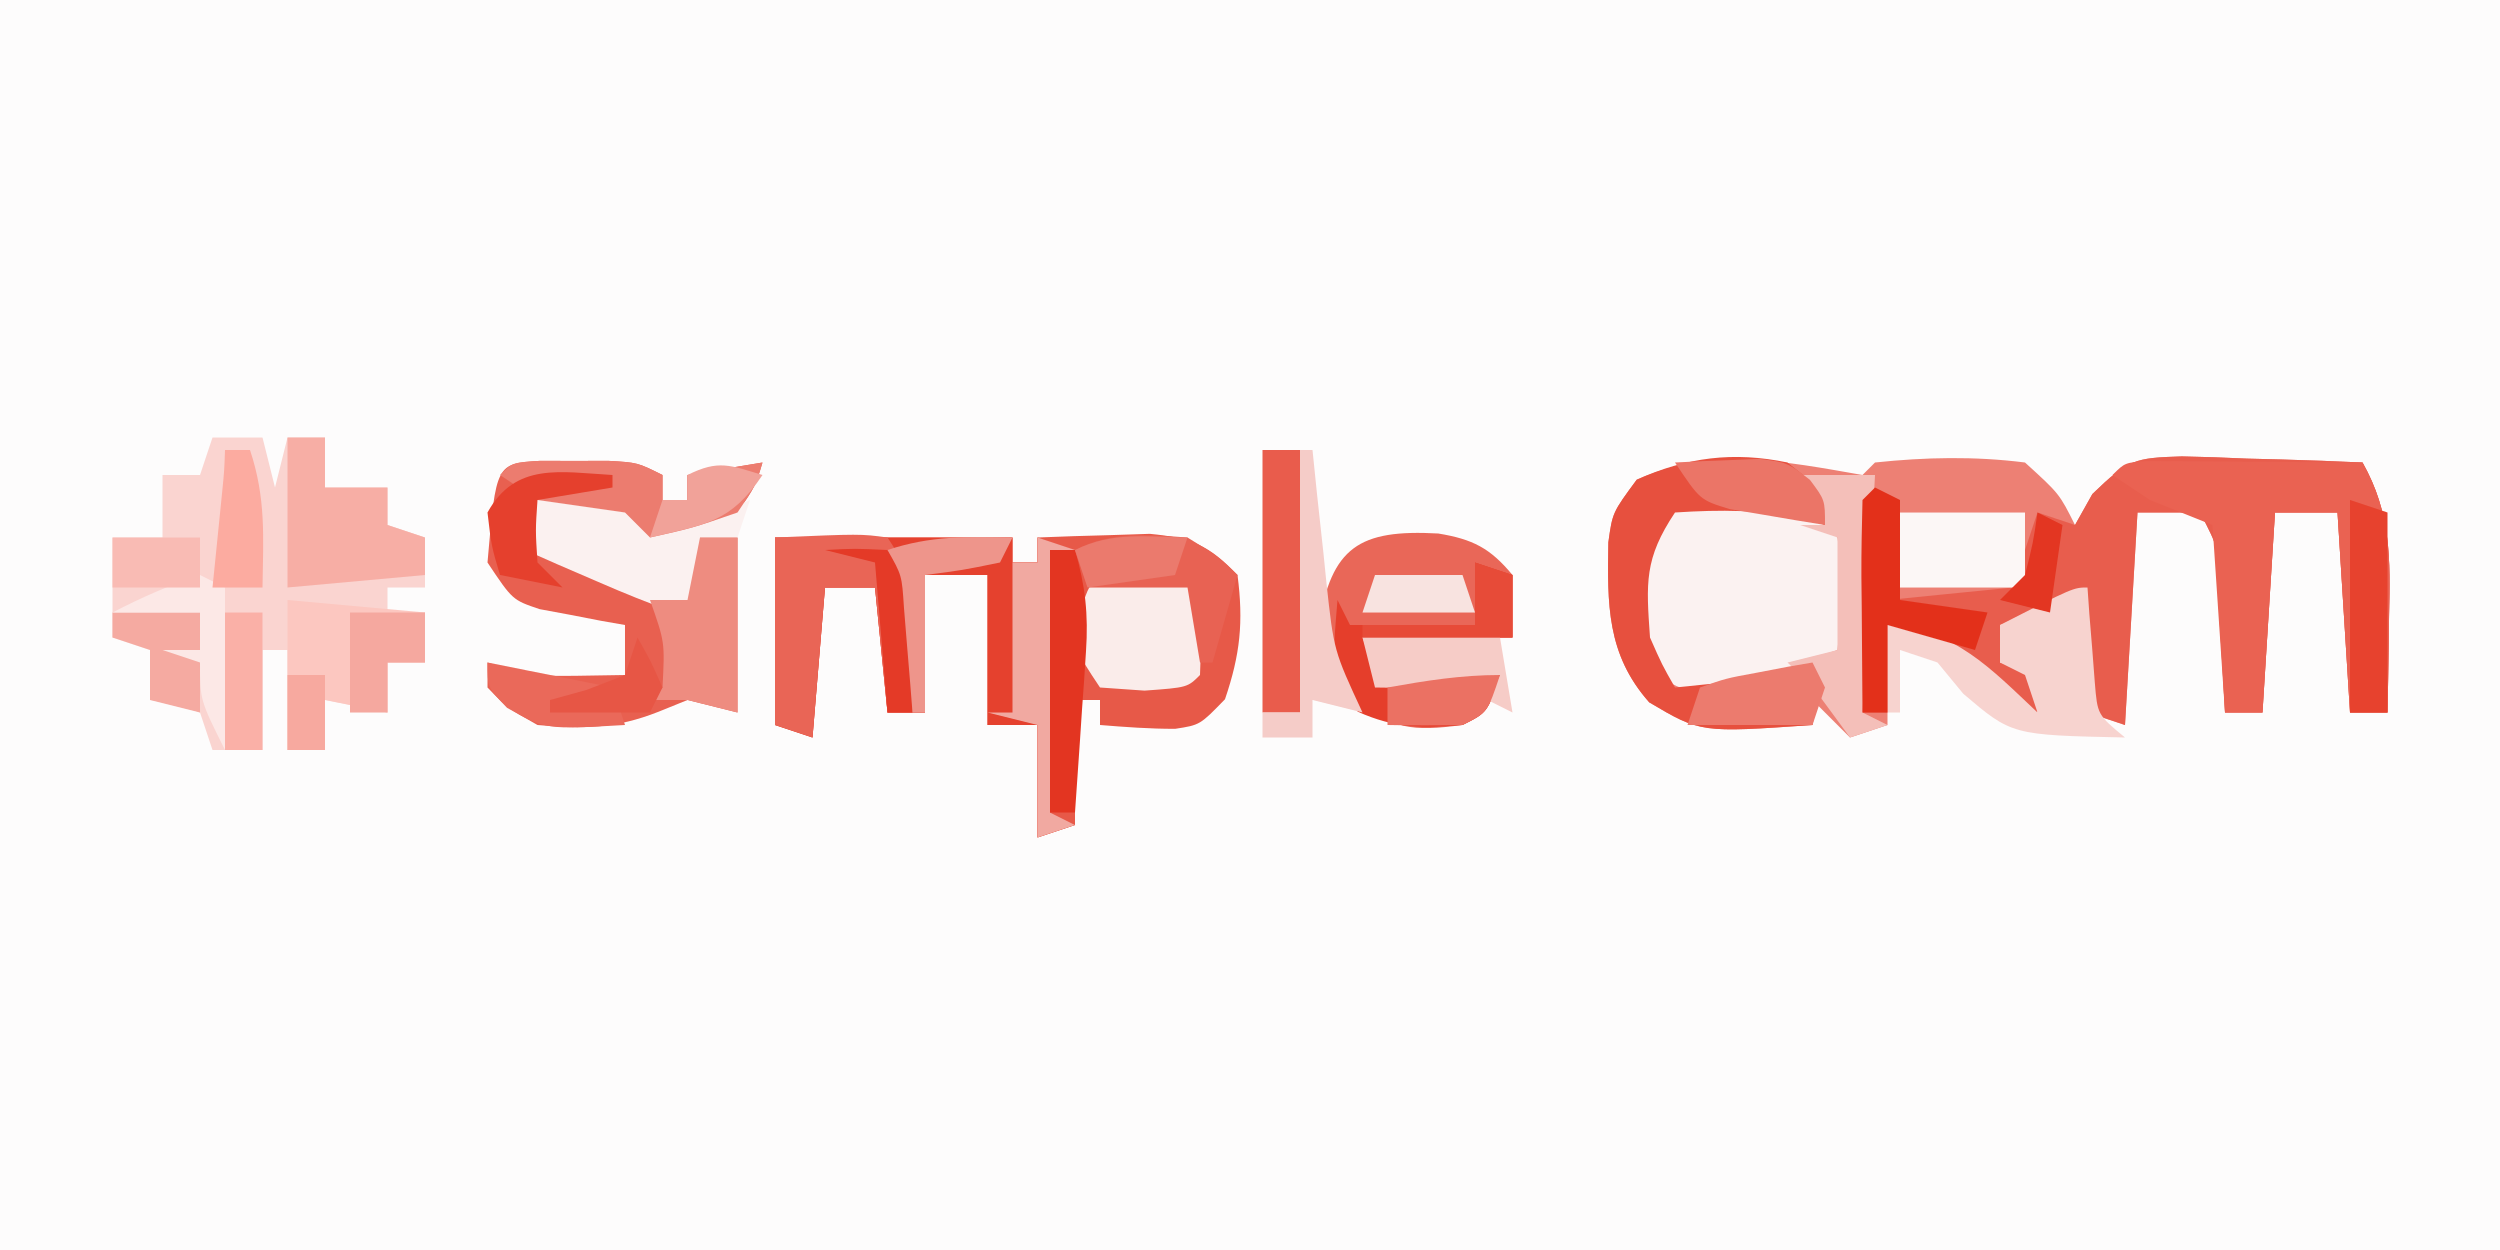
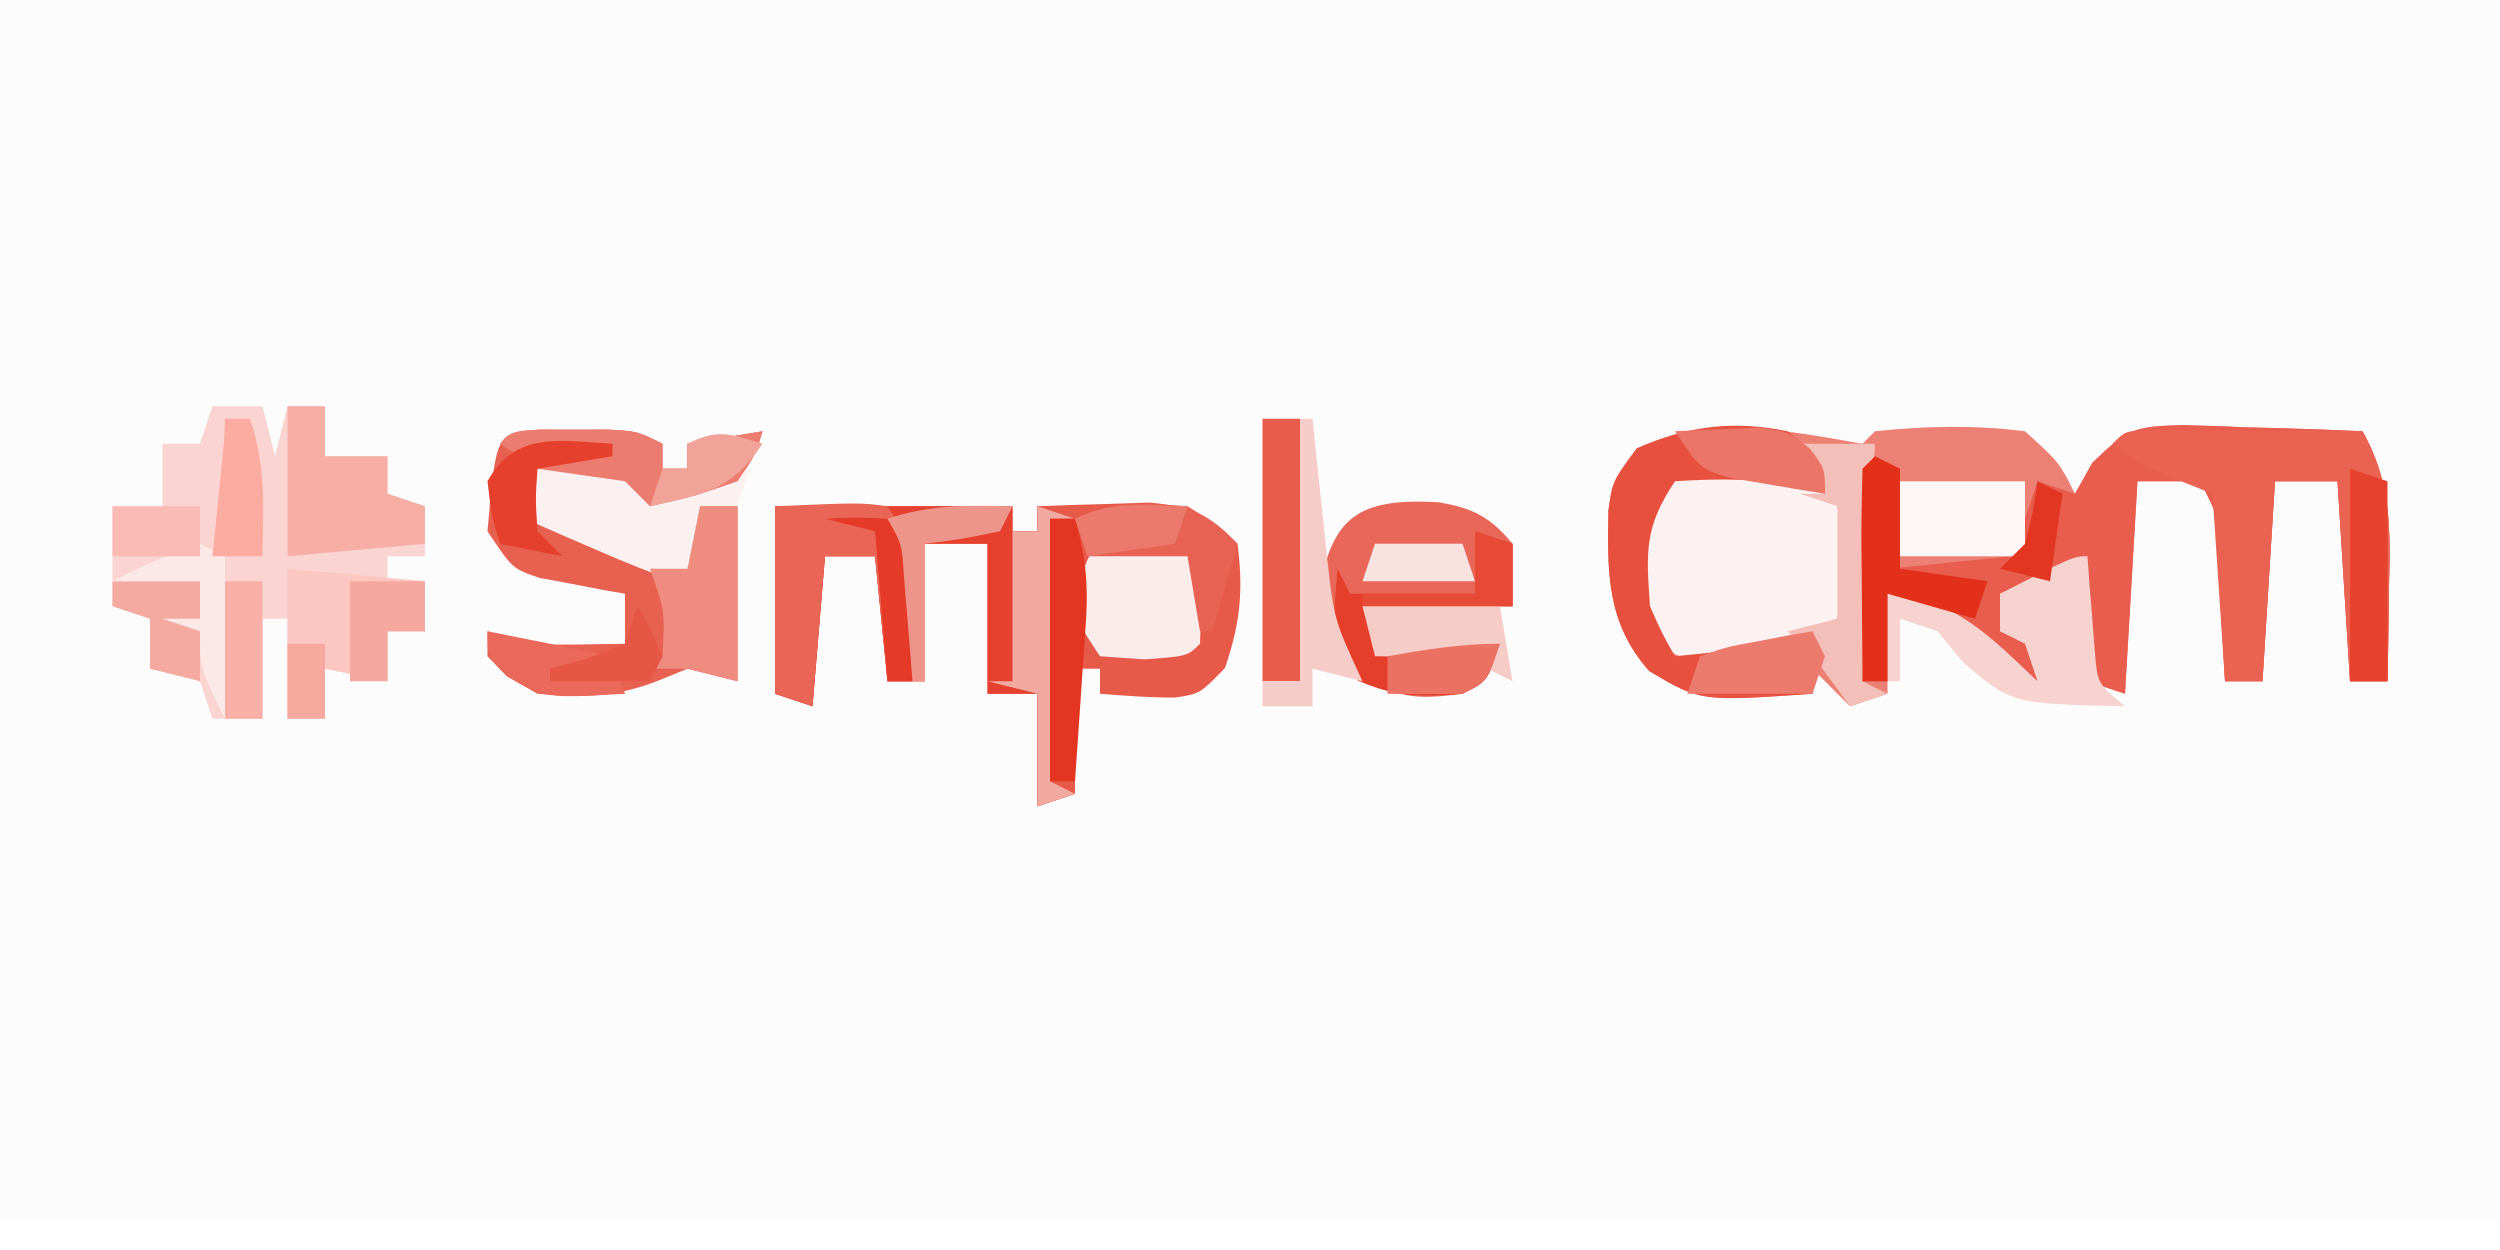
- <svg xmlns="http://www.w3.org/2000/svg" version="1.1" width="200" height="100">
+ <svg xmlns="http://www.w3.org/2000/svg" version="1.1" width="200" height="100" viewBox="0 30 200 45" preserveAspectRatio="xMidYMid meet">
  <path d="M0 0 C66 0 132 0 200 0 C200 33 200 66 200 100 C134 100 68 100 0 100 C0 67 0 34 0 0 Z " fill="#FDFCFC" transform="translate(0,0)" />
  <path d="M0 0 C0.33 -0.33 0.66 -0.66 1 -1 C5.038 -1.428 8.969 -1.51 13 -1 C15.75 1.5 15.75 1.5 17 4 C17.459 3.181 17.918 2.363 18.391 1.52 C21.277 -1.267 21.754 -1.37 25.547 -1.488 C27.282 -1.455 29.017 -1.396 30.75 -1.312 C32.082 -1.279 32.082 -1.279 33.441 -1.244 C35.629 -1.185 37.814 -1.103 40 -1 C42.288 3.069 42.23 6.681 42.125 11.25 C42.116 11.995 42.107 12.74 42.098 13.508 C42.074 15.339 42.038 17.169 42 19 C41.01 19 40.02 19 39 19 C38.67 13.72 38.34 8.44 38 3 C36.35 3 34.7 3 33 3 C32.67 8.28 32.34 13.56 32 19 C31.01 19 30.02 19 29 19 C28.939 17.929 28.879 16.858 28.816 15.754 C28.732 14.357 28.647 12.96 28.562 11.562 C28.523 10.855 28.484 10.148 28.443 9.42 C28.524 5.913 28.524 5.913 27 3 C25.35 3 23.7 3 22 3 C21.67 8.61 21.34 14.22 21 20 C20.01 19.67 19.02 19.34 18 19 C17.505 14.545 17.505 14.545 17 10 C15.02 10.66 13.04 11.32 11 12 C11 12.99 11 13.98 11 15 C11.99 15.33 12.98 15.66 14 16 C14 16.99 14 17.98 14 19 C11.475 17.918 9.934 16.931 8 14.938 C5.921 12.924 4.812 12.402 2 12 C2 14.64 2 17.28 2 20 C1.01 20.33 0.02 20.66 -1 21 C-1.99 20.01 -2.98 19.02 -4 18 C-4 18.66 -4 19.32 -4 20 C-12.944 20.625 -12.944 20.625 -17.062 18.188 C-20.477 14.333 -20.411 10.324 -20.332 5.387 C-20 3 -20 3 -18.062 0.375 C-12.108 -2.298 -6.266 -1.096 0 0 Z " fill="#ED8074" transform="translate(149,38)" />
  <path d="M0 0 C6.27 0 12.54 0 19 0 C19 0.66 19 1.32 19 2 C19.66 2 20.32 2 21 2 C21 1.34 21 0.68 21 0 C22.916 -0.081 24.833 -0.139 26.75 -0.188 C28.351 -0.24 28.351 -0.24 29.984 -0.293 C33.343 0.033 34.675 0.586 37 3 C37.488 6.761 37.22 9.352 36 12.938 C34 15 34 15 32.02 15.305 C30.01 15.312 28.002 15.164 26 15 C26 14.34 26 13.68 26 13 C25.34 13 24.68 13 24 13 C24 16.3 24 19.6 24 23 C23.01 23.33 22.02 23.66 21 24 C21 21.03 21 18.06 21 15 C19.68 15 18.36 15 17 15 C17 11.04 17 7.08 17 3 C15.35 3 13.7 3 12 3 C12 6.63 12 10.26 12 14 C11.01 14 10.02 14 9 14 C8.67 10.7 8.34 7.4 8 4 C6.68 4 5.36 4 4 4 C3.67 7.96 3.34 11.92 3 16 C2.01 15.67 1.02 15.34 0 15 C0 10.05 0 5.1 0 0 Z " fill="#E75948" transform="translate(62,43)" />
  <path d="M0 0 C1.32 0 2.64 0 4 0 C4.33 1.32 4.66 2.64 5 4 C5.33 2.68 5.66 1.36 6 0 C6.99 0 7.98 0 9 0 C9 1.32 9 2.64 9 4 C10.65 4 12.3 4 14 4 C14 4.99 14 5.98 14 7 C14.99 7.33 15.98 7.66 17 8 C17 9.32 17 10.64 17 12 C16.01 12 15.02 12 14 12 C14 12.66 14 13.32 14 14 C14.99 14 15.98 14 17 14 C17 15.32 17 16.64 17 18 C16.01 18 15.02 18 14 18 C14 19.32 14 20.64 14 22 C12.35 21.67 10.7 21.34 9 21 C9 22.32 9 23.64 9 25 C8.01 25 7.02 25 6 25 C6 22.36 6 19.72 6 17 C5.34 17 4.68 17 4 17 C4 19.64 4 22.28 4 25 C2.68 25 1.36 25 0 25 C-0.33 24.01 -0.66 23.02 -1 22 C-3.015 21.267 -3.015 21.267 -5 21 C-5 19.68 -5 18.36 -5 17 C-5.99 16.67 -6.98 16.34 -8 16 C-8 13.36 -8 10.72 -8 8 C-6.68 8 -5.36 8 -4 8 C-4 6.35 -4 4.7 -4 3 C-3.01 3 -2.02 3 -1 3 C-0.67 2.01 -0.34 1.02 0 0 Z " fill="#FAD4D0" transform="translate(17,35)" />
  <path d="M0 0 C1.735 0.033 3.47 0.093 5.203 0.176 C6.535 0.21 6.535 0.21 7.895 0.244 C10.082 0.303 12.267 0.385 14.453 0.488 C16.741 4.558 16.683 8.169 16.578 12.738 C16.569 13.483 16.56 14.228 16.551 14.996 C16.527 16.827 16.491 18.658 16.453 20.488 C15.463 20.488 14.473 20.488 13.453 20.488 C13.123 15.208 12.793 9.928 12.453 4.488 C10.803 4.488 9.153 4.488 7.453 4.488 C7.123 9.768 6.793 15.048 6.453 20.488 C5.463 20.488 4.473 20.488 3.453 20.488 C3.393 19.417 3.332 18.346 3.27 17.242 C3.185 15.845 3.1 14.448 3.016 13.051 C2.976 12.344 2.937 11.637 2.896 10.908 C2.977 7.401 2.977 7.401 1.453 4.488 C-0.197 4.488 -1.847 4.488 -3.547 4.488 C-3.877 10.098 -4.207 15.708 -4.547 21.488 C-5.537 21.158 -6.527 20.828 -7.547 20.488 C-7.877 17.518 -8.207 14.548 -8.547 11.488 C-10.527 12.148 -12.507 12.808 -14.547 13.488 C-14.547 14.478 -14.547 15.468 -14.547 16.488 C-13.557 16.818 -12.567 17.148 -11.547 17.488 C-11.547 18.478 -11.547 19.468 -11.547 20.488 C-14.072 19.406 -15.613 18.42 -17.547 16.426 C-19.625 14.412 -20.735 13.89 -23.547 13.488 C-23.547 15.798 -23.547 18.108 -23.547 20.488 C-24.207 20.488 -24.867 20.488 -25.547 20.488 C-25.547 14.878 -25.547 9.268 -25.547 3.488 C-24.557 3.488 -23.567 3.488 -22.547 3.488 C-22.877 6.128 -23.207 8.768 -23.547 11.488 C-20.247 11.158 -16.947 10.828 -13.547 10.488 C-12.887 8.508 -12.227 6.528 -11.547 4.488 C-10.557 4.818 -9.567 5.148 -8.547 5.488 C-8.088 4.67 -7.629 3.851 -7.156 3.008 C-4.27 0.221 -3.793 0.118 0 0 Z " fill="#E85D4D" transform="translate(174.5469,36.51172)" />
  <path d="M0 0 C0.898 0.003 1.797 0.005 2.723 0.008 C3.619 0.005 4.514 0.003 5.438 0 C7.785 0.133 7.785 0.133 9.785 1.133 C9.785 1.793 9.785 2.453 9.785 3.133 C10.445 3.133 11.105 3.133 11.785 3.133 C11.785 2.473 11.785 1.813 11.785 1.133 C13.765 0.803 15.745 0.473 17.785 0.133 C17.223 2.008 17.223 2.008 15.785 4.133 C12.16 5.383 12.16 5.383 8.785 6.133 C8.125 5.473 7.465 4.813 6.785 4.133 C4.13 3.568 1.494 3.395 -1.215 3.133 C-1.215 4.453 -1.215 5.773 -1.215 7.133 C-0.184 7.44 -0.184 7.44 0.867 7.754 C1.768 8.023 2.669 8.293 3.598 8.57 C4.491 8.837 5.384 9.104 6.305 9.379 C8.14 9.937 9.965 10.526 11.785 11.133 C12.115 9.483 12.445 7.833 12.785 6.133 C13.775 6.133 14.765 6.133 15.785 6.133 C15.785 10.753 15.785 15.373 15.785 20.133 C14.465 19.803 13.145 19.473 11.785 19.133 C10.64 19.597 10.64 19.597 9.473 20.07 C6.037 21.429 3.452 21.466 -0.215 21.133 C-2.652 19.758 -2.652 19.758 -4.215 18.133 C-4.215 17.473 -4.215 16.813 -4.215 16.133 C-3.225 16.463 -2.235 16.793 -1.215 17.133 C0.18 17.199 1.577 17.218 2.973 17.195 C4.231 17.175 5.489 17.154 6.785 17.133 C6.785 15.813 6.785 14.493 6.785 13.133 C6.159 13.023 5.532 12.914 4.887 12.801 C4.069 12.642 3.252 12.484 2.41 12.32 C1.192 12.094 1.192 12.094 -0.051 11.863 C-2.215 11.133 -2.215 11.133 -4.215 8.133 C-3.532 0.212 -3.532 0.212 0 0 Z " fill="#E86050" transform="translate(43.21484,36.86719)" />
  <path d="M0 0 C6.27 0 12.54 0 19 0 C19 0.66 19 1.32 19 2 C19.66 2 20.32 2 21 2 C21 1.34 21 0.68 21 0 C21.99 0.33 22.98 0.66 24 1 C23.34 1 22.68 1 22 1 C22 7.93 22 14.86 22 22 C22.66 22.33 23.32 22.66 24 23 C23.01 23.33 22.02 23.66 21 24 C21 21.03 21 18.06 21 15 C19.68 15 18.36 15 17 15 C17 11.04 17 7.08 17 3 C15.35 3 13.7 3 12 3 C12 6.63 12 10.26 12 14 C11.01 14 10.02 14 9 14 C8.67 10.7 8.34 7.4 8 4 C6.68 4 5.36 4 4 4 C3.67 7.96 3.34 11.92 3 16 C2.01 15.67 1.02 15.34 0 15 C0 10.05 0 5.1 0 0 Z " fill="#E5412E" transform="translate(62,43)" />
  <path d="M0 0 C3.164 0.48 4.752 0.978 7.008 3.305 C7.423 6.348 7.296 9.254 7.008 12.305 C6.018 12.635 5.028 12.965 4.008 13.305 C3.678 13.965 3.348 14.625 3.008 15.305 C-5.177 15.922 -5.177 15.922 -8.055 13.742 C-9.655 9.582 -9.687 5.999 -7.992 1.867 C-5.397 -0.161 -3.234 -0.203 0 0 Z " fill="#FBF2F1" transform="translate(139.9922,39.69531)" />
  <path d="M0 0 C1.186 0.008 1.186 0.008 2.396 0.016 C3.677 0.021 3.677 0.021 4.984 0.026 C5.882 0.034 6.78 0.042 7.705 0.051 C8.607 0.056 9.508 0.06 10.437 0.065 C12.672 0.077 14.907 0.093 17.142 0.114 C19.43 4.183 19.372 7.795 19.267 12.364 C19.258 13.109 19.249 13.854 19.24 14.621 C19.217 16.452 19.181 18.283 19.142 20.114 C18.152 20.114 17.162 20.114 16.142 20.114 C15.812 14.834 15.482 9.554 15.142 4.114 C13.492 4.114 11.842 4.114 10.142 4.114 C9.812 9.394 9.482 14.674 9.142 20.114 C8.152 20.114 7.162 20.114 6.142 20.114 C5.812 15.164 5.482 10.214 5.142 5.114 C2.667 4.124 2.667 4.124 0.142 3.114 C-0.848 2.454 -1.838 1.794 -2.858 1.114 C-1.858 0.114 -1.858 0.114 0 0 Z " fill="#EA6252" transform="translate(171.8577,36.88647)" />
  <path d="M0 0 C2.754 0.454 4.157 1.164 5.941 3.32 C5.941 4.97 5.941 6.62 5.941 8.32 C1.981 8.32 -1.979 8.32 -6.059 8.32 C-5.729 9.31 -5.399 10.3 -5.059 11.32 C-1.759 11.32 1.541 11.32 4.941 11.32 C3.941 14.32 3.941 14.32 1.941 15.32 C-2.111 15.861 -3.596 15.662 -6.934 13.195 C-9.059 10.32 -9.059 10.32 -9.559 7.258 C-8.511 1.104 -6.355 -0.351 0 0 Z " fill="#E96758" transform="translate(115.0586,42.67969)" />
  <path d="M0 0 C1.773 1.402 1.773 1.402 3 3 C3 3.66 3 4.32 3 5 C2.505 4.835 2.01 4.67 1.5 4.5 C-2.134 3.773 -5.286 3.76 -9 4 C-11.468 7.701 -11.307 9.622 -11 14 C-10.041 16.174 -10.041 16.174 -9 18 C-7.562 17.858 -6.125 17.711 -4.688 17.562 C-3.887 17.481 -3.086 17.4 -2.262 17.316 C0.161 17.047 0.161 17.047 3 16 C2.67 17.65 2.34 19.3 2 21 C-6.944 21.625 -6.944 21.625 -11.062 19.188 C-14.477 15.333 -14.411 11.324 -14.332 6.387 C-14 4 -14 4 -12.062 1.375 C-8.057 -0.424 -4.329 -0.9 0 0 Z " fill="#E7503E" transform="translate(143,37)" />
  <path d="M0 0 C6.836 -0.293 6.836 -0.293 9 0 C11.281 3.421 11.219 4.682 11.125 8.688 C11.107 9.681 11.089 10.675 11.07 11.699 C11.036 12.838 11.036 12.838 11 14 C10.34 14 9.68 14 9 14 C8.67 10.7 8.34 7.4 8 4 C6.68 4 5.36 4 4 4 C3.67 7.96 3.34 11.92 3 16 C2.01 15.67 1.02 15.34 0 15 C0 10.05 0 5.1 0 0 Z " fill="#E96556" transform="translate(62,43)" />
  <path d="M0 0 C3.63 0.33 7.26 0.66 11 1 C11 2.32 11 3.64 11 5 C10.01 5 9.02 5 8 5 C8 6.32 8 7.64 8 9 C6.35 8.67 4.7 8.34 3 8 C3 9.32 3 10.64 3 12 C2.01 12 1.02 12 0 12 C0 8.04 0 4.08 0 0 Z " fill="#FCC7C0" transform="translate(23,48)" />
  <path d="M0 0 C7.526 -0.251 7.526 -0.251 10.125 1.125 C12.175 2.327 12.175 2.327 15.25 1.125 C16.157 0.754 17.065 0.383 18 0 C17.67 0.99 17.34 1.98 17 3 C16.01 3 15.02 3 14 3 C14 4.65 14 6.3 14 8 C13.01 8.495 13.01 8.495 12 9 C9.928 8.268 7.889 7.441 5.875 6.562 C4.779 6.089 3.684 5.616 2.555 5.129 C1.712 4.756 0.869 4.384 0 4 C0 2.68 0 1.36 0 0 Z " fill="#FBF1F0" transform="translate(42,40)" />
  <path d="M0 0 C3.5 0.125 3.5 0.125 4.5 1.125 C4.625 4.625 4.625 4.625 4.5 8.125 C3.5 9.125 3.5 9.125 0.062 9.375 C-1.113 9.293 -2.289 9.21 -3.5 9.125 C-5.5 6.125 -5.5 6.125 -5.188 3.5 C-4.117 -0.2 -4.096 0.146 0 0 Z " fill="#FAECEA" transform="translate(91.5,45.875)" />
  <path d="M0 0 C0.049 0.699 0.098 1.397 0.148 2.117 C0.223 3.027 0.298 3.937 0.375 4.875 C0.445 5.78 0.514 6.685 0.586 7.617 C0.796 10.179 0.796 10.179 3 12 C-6.052 11.807 -6.052 11.807 -9.938 8.5 C-10.618 7.675 -11.299 6.85 -12 6 C-12.99 5.67 -13.98 5.34 -15 5 C-15 6.65 -15 8.3 -15 10 C-15.33 10 -15.66 10 -16 10 C-16 7.69 -16 5.38 -16 3 C-10.648 3.324 -7.717 6.497 -4 10 C-4.33 9.01 -4.66 8.02 -5 7 C-5.66 6.67 -6.32 6.34 -7 6 C-7 5.01 -7 4.02 -7 3 C-1.125 0 -1.125 0 0 0 Z " fill="#F7D3CF" transform="translate(167,47)" />
  <path d="M0 0 C0.99 0 1.98 0 3 0 C3 1.32 3 2.64 3 4 C4.65 4 6.3 4 8 4 C8 4.99 8 5.98 8 7 C8.99 7.33 9.98 7.66 11 8 C11 8.99 11 9.98 11 11 C7.37 11.33 3.74 11.66 0 12 C0 8.04 0 4.08 0 0 Z " fill="#F7AEA5" transform="translate(23,35)" />
  <path d="M0 0 C0.99 0.33 1.98 0.66 3 1 C3 2.65 3 4.3 3 6 C-0.96 6 -4.92 6 -9 6 C-8.67 6.99 -8.34 7.98 -8 9 C-4.7 9 -1.4 9 2 9 C1 12 1 12 -1 13 C-4.226 13.281 -6.401 13.268 -9.375 11.938 C-11.788 9.061 -11.273 6.623 -11 3 C-10.67 3.66 -10.34 4.32 -10 5 C-6.7 5 -3.4 5 0 5 C0 3.35 0 1.7 0 0 Z " fill="#E53E2B" transform="translate(118,45)" />
  <path d="M0 0 C0.99 0 1.98 0 3 0 C3 6.93 3 13.86 3 21 C2.01 21 1.02 21 0 21 C0 14.07 0 7.14 0 0 Z " fill="#E95C4C" transform="translate(101,36)" />
  <path d="M0 0 C0.99 0 1.98 0 3 0 C3 4.62 3 9.24 3 14 C1.68 13.67 0.36 13.34 -1 13 C-1.99 13 -2.98 13 -4 13 C-3.67 12.67 -3.34 12.34 -3 12 C-2.809 8.368 -2.809 8.368 -4 5 C-3.01 5 -2.02 5 -1 5 C-0.67 3.35 -0.34 1.7 0 0 Z " fill="#EE8C80" transform="translate(56,43)" />
  <path d="M0 0 C1.98 0 3.96 0 6 0 C5.67 6.27 5.34 12.54 5 19 C5.66 19.33 6.32 19.66 7 20 C6.01 20.33 5.02 20.66 4 21 C3.546 20.381 3.092 19.762 2.625 19.125 C1.029 16.941 1.029 16.941 -1 15 C0.32 14.67 1.64 14.34 3 14 C3 11.03 3 8.06 3 5 C2.01 4.67 1.02 4.34 0 4 C0.66 4 1.32 4 2 4 C1.34 2.68 0.68 1.36 0 0 Z " fill="#F4BFB9" transform="translate(144,38)" />
  <path d="M0 0 C3.3 0 6.6 0 10 0 C10 1.98 10 3.96 10 6 C6.7 6 3.4 6 0 6 C0 4.02 0 2.04 0 0 Z " fill="#FCF7F6" transform="translate(152,41)" />
  <path d="M0 0 C0.99 0.33 1.98 0.66 3 1 C2.34 1 1.68 1 1 1 C1 7.93 1 14.86 1 22 C1.66 22.33 2.32 22.66 3 23 C2.01 23.33 1.02 23.66 0 24 C0 21.03 0 18.06 0 15 C-1.32 14.67 -2.64 14.34 -4 14 C-3.34 14 -2.68 14 -2 14 C-2 10.04 -2 6.08 -2 2 C-1.34 2 -0.68 2 0 2 C0 1.34 0 0.68 0 0 Z " fill="#F1A9A1" transform="translate(83,43)" />
  <path d="M0 0 C0.898 0.003 1.797 0.005 2.723 0.008 C3.619 0.005 4.514 0.003 5.438 0 C7.785 0.133 7.785 0.133 9.785 1.133 C9.785 1.793 9.785 2.453 9.785 3.133 C10.445 3.133 11.105 3.133 11.785 3.133 C11.785 2.473 11.785 1.813 11.785 1.133 C13.765 0.803 15.745 0.473 17.785 0.133 C17.223 2.008 17.223 2.008 15.785 4.133 C12.16 5.383 12.16 5.383 8.785 6.133 C8.125 5.473 7.465 4.813 6.785 4.133 C4.453 3.794 2.119 3.46 -0.215 3.133 C-1.205 2.473 -2.195 1.813 -3.215 1.133 C-2.215 0.133 -2.215 0.133 0 0 Z " fill="#EC7C6F" transform="translate(43.21484,36.86719)" />
  <path d="M0 0 C0.66 0.33 1.32 0.66 2 1 C2 3.64 2 6.28 2 9 C4.31 9.33 6.62 9.66 9 10 C8.67 10.99 8.34 11.98 8 13 C5.69 12.34 3.38 11.68 1 11 C1 13.31 1 15.62 1 18 C0.34 18 -0.32 18 -1 18 C-1.027 15.187 -1.047 12.375 -1.062 9.562 C-1.071 8.76 -1.079 7.958 -1.088 7.131 C-1.097 5.087 -1.052 3.043 -1 1 C-0.67 0.67 -0.34 0.34 0 0 Z " fill="#E3301A" transform="translate(150,39)" />
  <path d="M0 0 C0.99 0.33 1.98 0.66 3 1 C3 6.28 3 11.56 3 17 C2.01 17 1.02 17 0 17 C0 11.39 0 5.78 0 0 Z " fill="#E7422E" transform="translate(188,40)" />
  <path d="M0 0 C0.66 0 1.32 0 2 0 C2.825 2.834 3.079 5.169 2.879 8.109 C2.831 8.863 2.782 9.618 2.732 10.395 C2.648 11.56 2.648 11.56 2.562 12.75 C2.51 13.543 2.458 14.336 2.404 15.152 C2.275 17.102 2.138 19.051 2 21 C1.34 21 0.68 21 0 21 C0 14.07 0 7.14 0 0 Z " fill="#E33521" transform="translate(84,44)" />
  <path d="M0 0 C3.63 0 7.26 0 11 0 C11.33 1.98 11.66 3.96 12 6 C11.34 5.67 10.68 5.34 10 5 C10.33 4.34 10.66 3.68 11 3 C10.01 3.33 9.02 3.66 8 4 C5.667 4.04 3.333 4.044 1 4 C0.67 2.68 0.34 1.36 0 0 Z " fill="#F6CCC7" transform="translate(109,51)" />
  <path d="M0 0 C0.33 0 0.66 0 1 0 C1.121 1.181 1.242 2.362 1.367 3.578 C1.536 5.135 1.705 6.693 1.875 8.25 C1.954 9.027 2.032 9.805 2.113 10.605 C2.707 16.057 2.707 16.057 5 21 C3.68 20.67 2.36 20.34 1 20 C1 20.99 1 21.98 1 23 C-0.32 23 -1.64 23 -3 23 C-3 22.34 -3 21.68 -3 21 C-2.01 21 -1.02 21 0 21 C0 14.07 0 7.14 0 0 Z " fill="#F5CCC8" transform="translate(104,36)" />
  <path d="M0 0 C2.438 1.5 2.438 1.5 4 3 C3.34 5.31 2.68 7.62 2 10 C1.67 10 1.34 10 1 10 C0.67 8.02 0.34 6.04 0 4 C-2.64 4 -5.28 4 -8 4 C-8.33 3.01 -8.66 2.02 -9 1 C-5.943 -0.528 -3.37 -0.232 0 0 Z " fill="#E86253" transform="translate(95,43)" />
  <path d="M0 0 C1.32 0 2.64 0 4 0 C4 3.63 4 7.26 4 11 C3.01 11 2.02 11 1 11 C0.67 7.37 0.34 3.74 0 0 Z " fill="#FAB0A7" transform="translate(17,49)" />
  <path d="M0 0 C2.31 0 4.62 0 7 0 C7 2.64 7 5.28 7 8 C5.68 7.67 4.36 7.34 3 7 C3 5.68 3 4.36 3 3 C2.01 2.67 1.02 2.34 0 2 C0 1.34 0 0.68 0 0 Z " fill="#F5AAA1" transform="translate(9,49)" />
  <path d="M0 0 C1.98 0 3.96 0 6 0 C6 1.32 6 2.64 6 4 C5.01 4 4.02 4 3 4 C3 5.32 3 6.64 3 8 C2.01 8 1.02 8 0 8 C0 5.36 0 2.72 0 0 Z " fill="#F5A89F" transform="translate(28,49)" />
  <path d="M0 0 C0.66 0.33 1.32 0.66 2 1 C2 5.29 2 9.58 2 14 C0 10 0 10 0 7 C-0.99 6.67 -1.98 6.34 -3 6 C-2.01 6 -1.02 6 0 6 C0 5.01 0 4.02 0 3 C-2.31 3 -4.62 3 -7 3 C-4.668 1.794 -2.504 0.835 0 0 Z " fill="#FCE8E6" transform="translate(16,46)" />
  <path d="M0 0 C2.375 -0.125 2.375 -0.125 5 0 C7 2 7 2 7.195 4.602 C7.172 5.599 7.149 6.597 7.125 7.625 C7.107 8.628 7.089 9.631 7.07 10.664 C7.036 11.82 7.036 11.82 7 13 C6.34 13 5.68 13 5 13 C4.67 9.04 4.34 5.08 4 1 C2.68 0.67 1.36 0.34 0 0 Z " fill="#E43A27" transform="translate(66,44)" />
  <path d="M0 0 C0 0.33 0 0.66 0 1 C-1.98 1.33 -3.96 1.66 -6 2 C-6.167 4.416 -6.167 4.416 -6 7 C-5.34 7.66 -4.68 8.32 -4 9 C-5.65 8.67 -7.3 8.34 -9 8 C-9.688 5.688 -9.688 5.688 -10 3 C-7.764 -1.053 -4.168 -0.236 0 0 Z " fill="#E5402D" transform="translate(49,38)" />
  <path d="M0 0 C0.66 0 1.32 0 2 0 C3.283 3.85 3.066 6.947 3 11 C1.68 11 0.36 11 -1 11 C-0.928 10.29 -0.856 9.579 -0.781 8.848 C-0.688 7.929 -0.596 7.009 -0.5 6.062 C-0.407 5.146 -0.314 4.229 -0.219 3.285 C-0.057 1.645 -0.057 1.645 0 0 Z " fill="#FCABA0" transform="translate(18,36)" />
  <path d="M0 0 C-0.33 0.66 -0.66 1.32 -1 2 C-4.062 2.625 -4.062 2.625 -7 3 C-7 6.63 -7 10.26 -7 14 C-7.33 14 -7.66 14 -8 14 C-8.061 13.229 -8.121 12.458 -8.184 11.664 C-8.267 10.661 -8.351 9.658 -8.438 8.625 C-8.519 7.627 -8.6 6.63 -8.684 5.602 C-8.85 3.021 -8.85 3.021 -10 1 C-6.527 -0.158 -3.639 -0.069 0 0 Z " fill="#EE958B" transform="translate(81,43)" />
  <path d="M0 0 C2.31 0 4.62 0 7 0 C7 1.32 7 2.64 7 4 C4.69 4 2.38 4 0 4 C0 2.68 0 1.36 0 0 Z " fill="#F9BBB4" transform="translate(9,43)" />
  <path d="M0 0 C1.437 -0.081 2.874 -0.139 4.312 -0.188 C5.513 -0.24 5.513 -0.24 6.738 -0.293 C9 0 9 0 10.793 1.387 C12 3 12 3 12 5 C10.372 4.745 8.748 4.47 7.125 4.188 C6.22 4.037 5.315 3.886 4.383 3.73 C2 3 2 3 0 0 Z " fill="#EB7567" transform="translate(134,37)" />
  <path d="M0 0 C0.33 0.66 0.66 1.32 1 2 C0.67 2.99 0.34 3.98 0 5 C-3.3 5 -6.6 5 -10 5 C-9.67 4.01 -9.34 3.02 -9 2 C-6.934 1.27 -6.934 1.27 -4.438 0.812 C-3.611 0.654 -2.785 0.495 -1.934 0.332 C-1.296 0.222 -0.657 0.113 0 0 Z " fill="#EC7B6E" transform="translate(145,53)" />
  <path d="M0 0 C0.99 0.33 1.98 0.66 3 1 C3 2.65 3 4.3 3 6 C-0.96 6 -4.92 6 -9 6 C-9 5.67 -9 5.34 -9 5 C-6.03 5 -3.06 5 0 5 C0 3.35 0 1.7 0 0 Z " fill="#E74B38" transform="translate(118,45)" />
  <path d="M0 0 C2.31 0 4.62 0 7 0 C7.33 0.99 7.66 1.98 8 3 C5.03 3 2.06 3 -1 3 C-0.67 2.01 -0.34 1.02 0 0 Z " fill="#F8E3E0" transform="translate(110,46)" />
  <path d="M0 0 C4.95 0.99 4.95 0.99 10 2 C10.33 2.99 10.66 3.98 11 5 C4.649 5.366 4.649 5.366 1.562 3.625 C0 2 0 2 0 0 Z " fill="#EA695A" transform="translate(39,53)" />
  <path d="M0 0 C-2.574 3.861 -4.61 3.943 -9 5 C-8.67 4.01 -8.34 3.02 -8 2 C-7.34 2 -6.68 2 -6 2 C-6 1.34 -6 0.68 -6 0 C-3.509 -1.245 -2.589 -0.777 0 0 Z " fill="#F1A299" transform="translate(61,38)" />
  <path d="M0 0 C-1 3 -1 3 -3 4 C-5 4.04 -7 4.043 -9 4 C-9 3.01 -9 2.02 -9 1 C-5.942 0.456 -3.112 0 0 0 Z " fill="#EB7163" transform="translate(120,54)" />
  <path d="M0 0 C-0.33 0.99 -0.66 1.98 -1 3 C-3.31 3.33 -5.62 3.66 -8 4 C-8.33 3.01 -8.66 2.02 -9 1 C-6.043 -0.478 -3.258 -0.06 0 0 Z " fill="#EB7A6D" transform="translate(95,43)" />
  <path d="M0 0 C0.66 0.33 1.32 0.66 2 1 C1.67 3.31 1.34 5.62 1 8 C-0.32 7.67 -1.64 7.34 -3 7 C-2.34 6.34 -1.68 5.68 -1 5 C-0.352 2.429 -0.352 2.429 0 0 Z " fill="#E33622" transform="translate(163,41)" />
  <path d="M0 0 C0.99 0 1.98 0 3 0 C3 1.98 3 3.96 3 6 C2.01 6 1.02 6 0 6 C0 4.02 0 2.04 0 0 Z " fill="#F7A99F" transform="translate(23,54)" />
  <path d="M0 0 C1.062 1.875 1.062 1.875 2 4 C1.67 4.66 1.34 5.32 1 6 C-1.64 6 -4.28 6 -7 6 C-7 5.67 -7 5.34 -7 5 C-5.546 4.598 -5.546 4.598 -4.062 4.188 C-3.052 3.796 -2.041 3.404 -1 3 C-0.67 2.01 -0.34 1.02 0 0 Z " fill="#E75645" transform="translate(51,51)" />
</svg>
